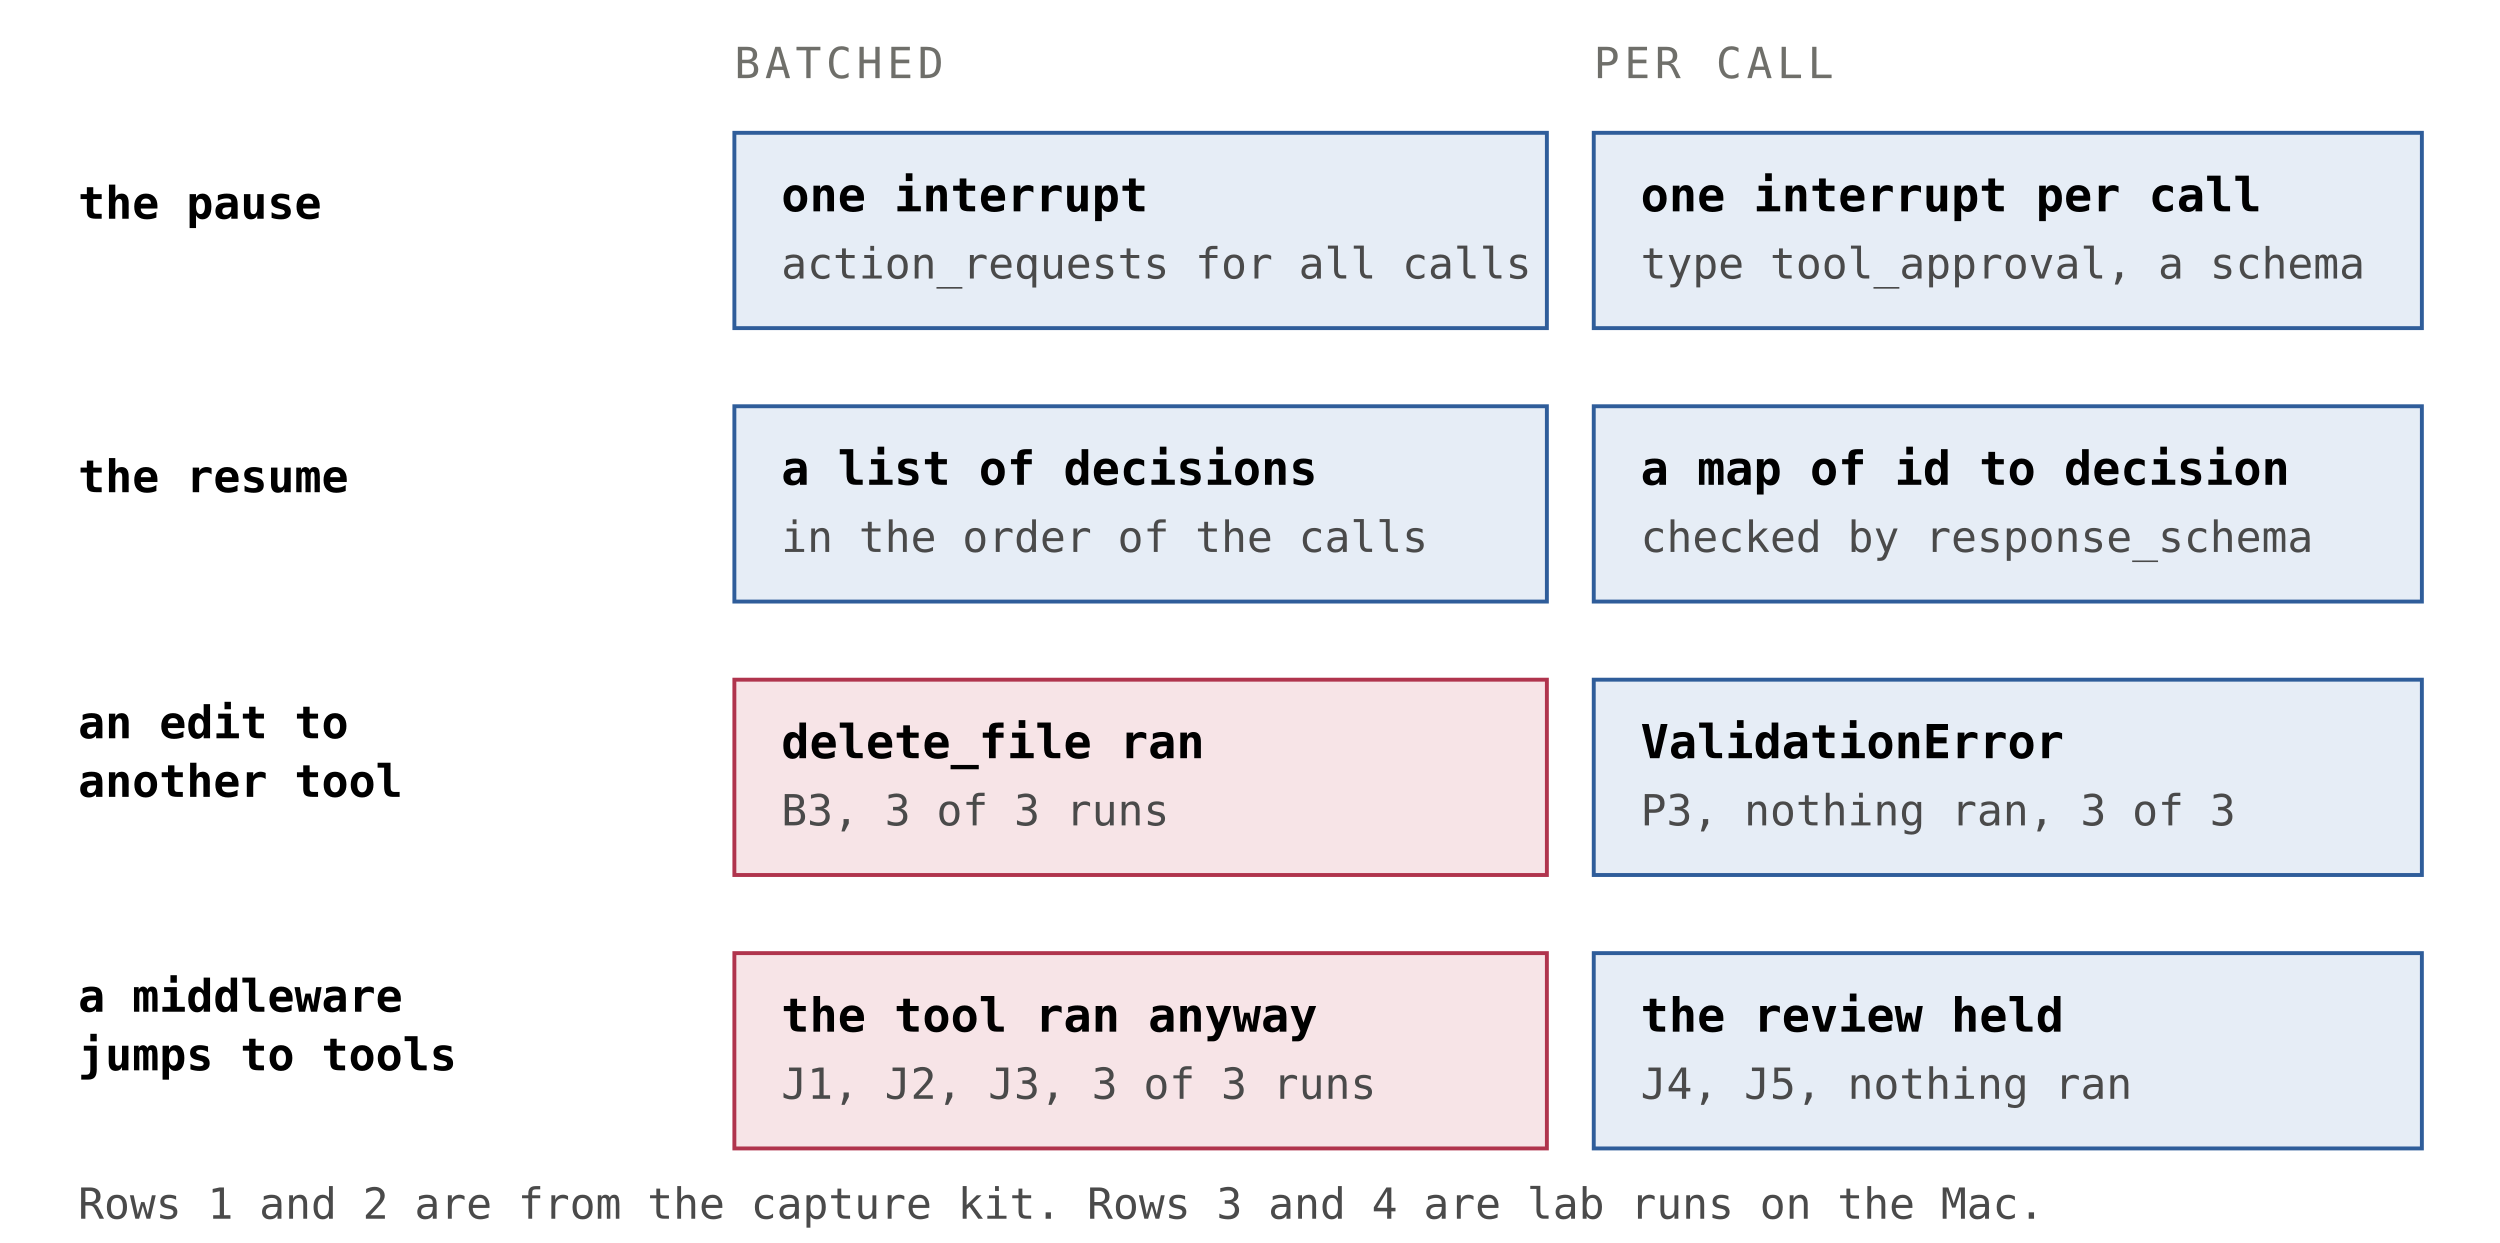
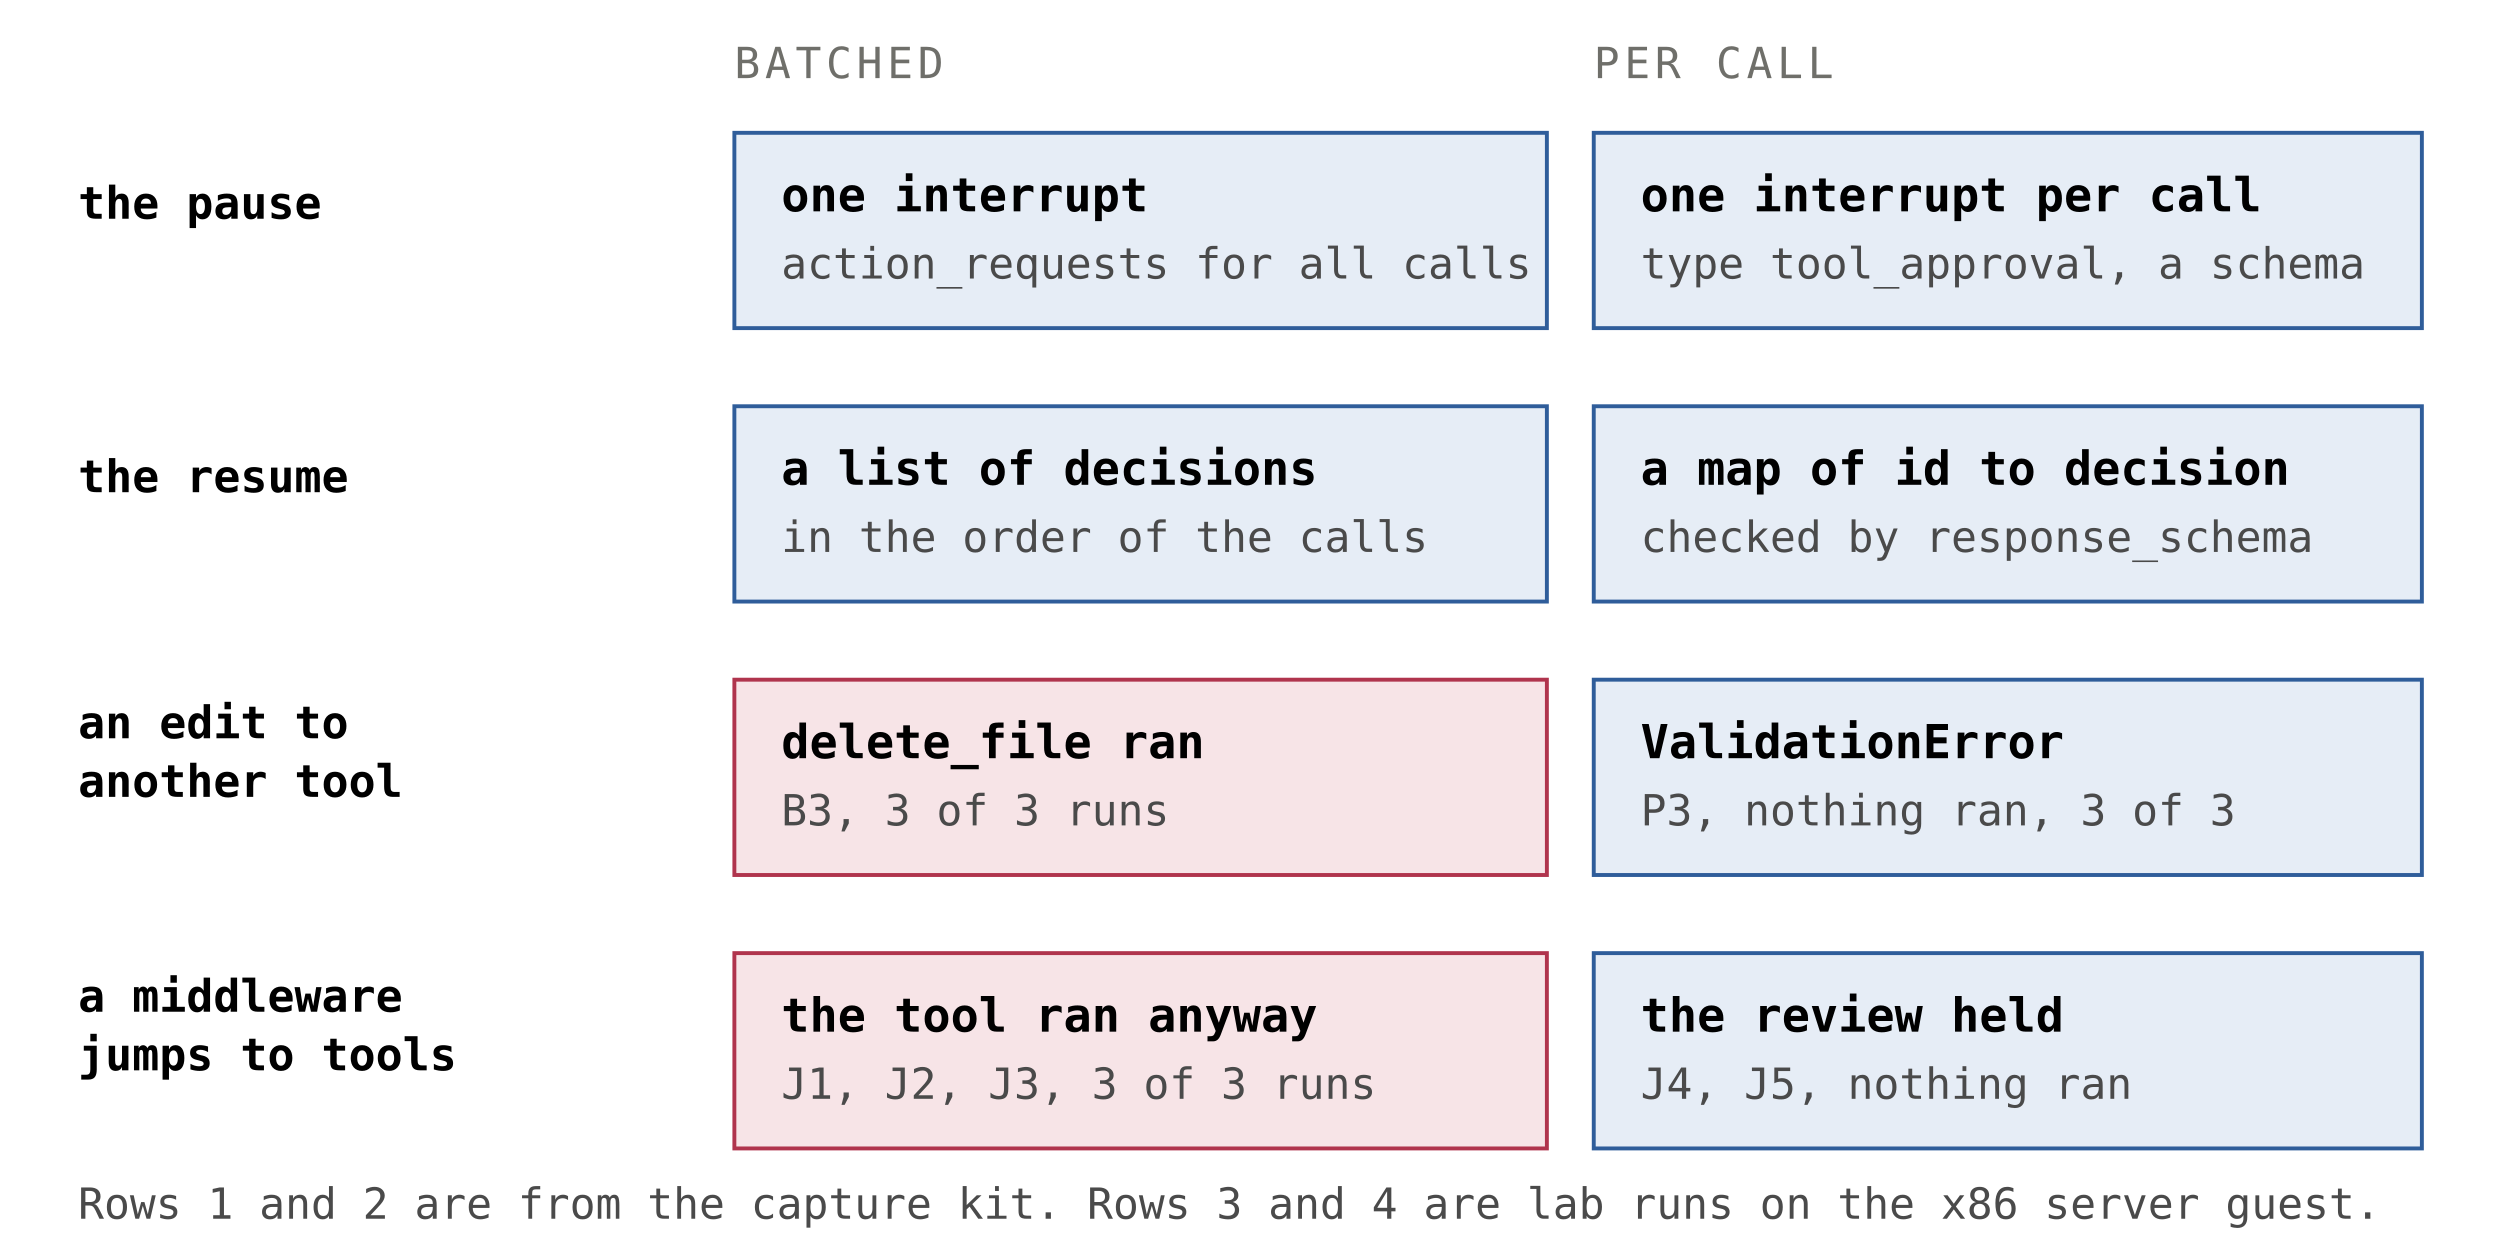
<svg xmlns="http://www.w3.org/2000/svg" viewBox="0 0 640 318" role="img" aria-labelledby="fig-5-5-title fig-5-5-desc" font-family="JetBrains Mono, ui-monospace, monospace">
  <text x="188" y="20" font-size="11" letter-spacing="1.2" fill="var(--m-ink-mute, #6f6f6a)">BATCHED</text>
  <text x="408" y="20" font-size="11" letter-spacing="1.2" fill="var(--m-ink-mute, #6f6f6a)">PER CALL</text>
  <text x="20" y="56" font-size="11.5" font-weight="700">the pause</text>
  <rect x="188" y="34" width="208" height="50" fill="var(--m-blue-fill, #e6edf6)" stroke="var(--m-blue-ink, #2f5d9a)" />
  <text x="200" y="54.1" font-size="12" font-weight="700">one interrupt</text>
  <text x="200" y="71.3" font-size="11" class="m-serif" fill="var(--m-ink-soft, #4a4a4a)">action_requests for all calls</text>
  <rect x="408" y="34" width="212" height="50" fill="var(--m-blue-fill, #e6edf6)" stroke="var(--m-blue-ink, #2f5d9a)" />
  <text x="420" y="54.1" font-size="12" font-weight="700">one interrupt per call</text>
  <text x="420" y="71.3" font-size="11" class="m-serif" fill="var(--m-ink-soft, #4a4a4a)">type tool_approval, a schema</text>
  <text x="20" y="126" font-size="11.5" font-weight="700">the resume</text>
  <rect x="188" y="104" width="208" height="50" fill="var(--m-blue-fill, #e6edf6)" stroke="var(--m-blue-ink, #2f5d9a)" />
  <text x="200" y="124.1" font-size="12" font-weight="700">a list of decisions</text>
  <text x="200" y="141.3" font-size="11" class="m-serif" fill="var(--m-ink-soft, #4a4a4a)">in the order of the calls</text>
  <rect x="408" y="104" width="212" height="50" fill="var(--m-blue-fill, #e6edf6)" stroke="var(--m-blue-ink, #2f5d9a)" />
  <text x="420" y="124.1" font-size="12" font-weight="700">a map of id to decision</text>
  <text x="420" y="141.3" font-size="11" class="m-serif" fill="var(--m-ink-soft, #4a4a4a)">checked by response_schema</text>
  <text x="20" y="189" font-size="11.5" font-weight="700">an edit to</text>
  <text x="20" y="204" font-size="11.5" font-weight="700">another tool</text>
  <rect x="188" y="174" width="208" height="50" fill="var(--m-rose-fill, #f7e4e7)" stroke="var(--m-rose-ink, #b0344d)" />
  <text x="200" y="194.1" font-size="12" font-weight="700">delete_file ran</text>
  <text x="200" y="211.3" font-size="11" class="m-serif" fill="var(--m-ink-soft, #4a4a4a)">B3, 3 of 3 runs</text>
  <rect x="408" y="174" width="212" height="50" fill="var(--m-blue-fill, #e6edf6)" stroke="var(--m-blue-ink, #2f5d9a)" />
  <text x="420" y="194.1" font-size="12" font-weight="700">ValidationError</text>
  <text x="420" y="211.3" font-size="11" class="m-serif" fill="var(--m-ink-soft, #4a4a4a)">P3, nothing ran, 3 of 3</text>
  <text x="20" y="259" font-size="11.5" font-weight="700">a middleware</text>
  <text x="20" y="274" font-size="11.5" font-weight="700">jumps to tools</text>
  <rect x="188" y="244" width="208" height="50" fill="var(--m-rose-fill, #f7e4e7)" stroke="var(--m-rose-ink, #b0344d)" />
  <text x="200" y="264.1" font-size="12" font-weight="700">the tool ran anyway</text>
  <text x="200" y="281.3" font-size="11" class="m-serif" fill="var(--m-ink-soft, #4a4a4a)">J1, J2, J3, 3 of 3 runs</text>
  <rect x="408" y="244" width="212" height="50" fill="var(--m-blue-fill, #e6edf6)" stroke="var(--m-blue-ink, #2f5d9a)" />
  <text x="420" y="264.1" font-size="12" font-weight="700">the review held</text>
  <text x="420" y="281.3" font-size="11" class="m-serif" fill="var(--m-ink-soft, #4a4a4a)">J4, J5, nothing ran</text>
-   <text x="20" y="312" font-size="11" class="m-serif" fill="var(--m-ink-soft, #4a4a4a)">Rows 1 and 2 are from the capture kit. Rows 3 and 4 are lab runs on the Mac.</text>
+   <text x="20" y="312" font-size="11" class="m-serif" fill="var(--m-ink-soft, #4a4a4a)">Rows 1 and 2 are from the capture kit. Rows 3 and 4 are lab runs on the x86 server guest.</text>
</svg>
